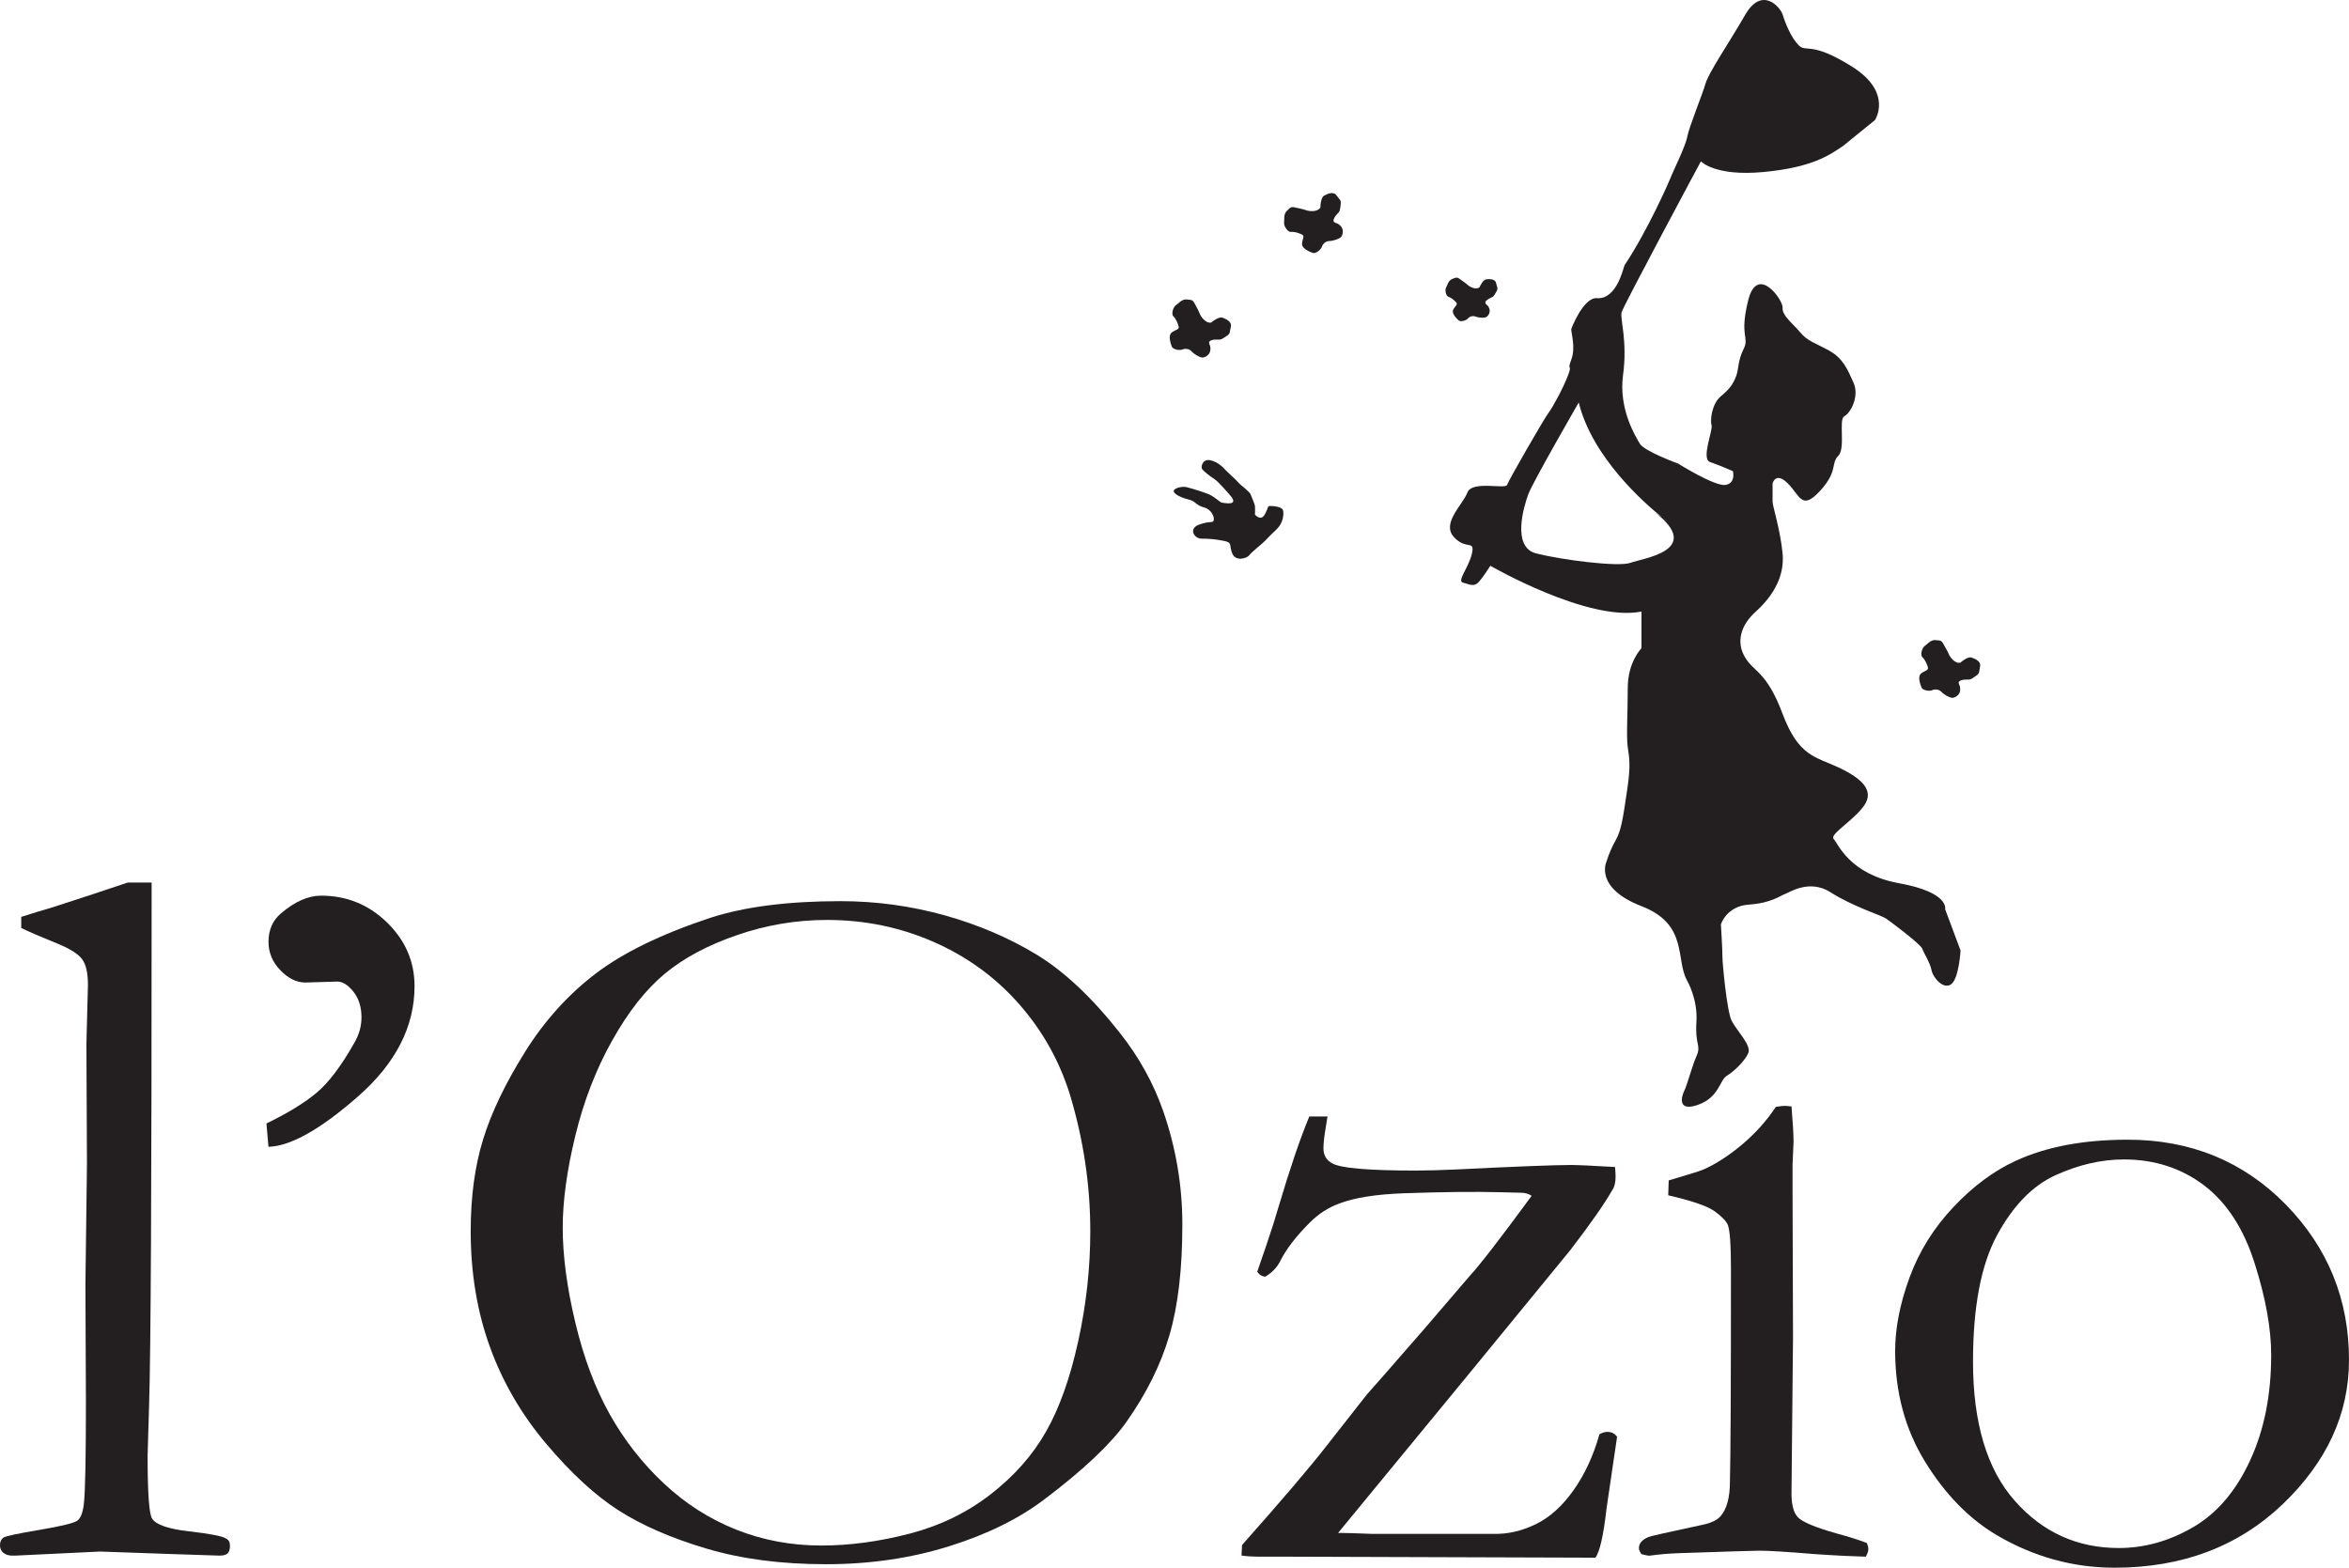
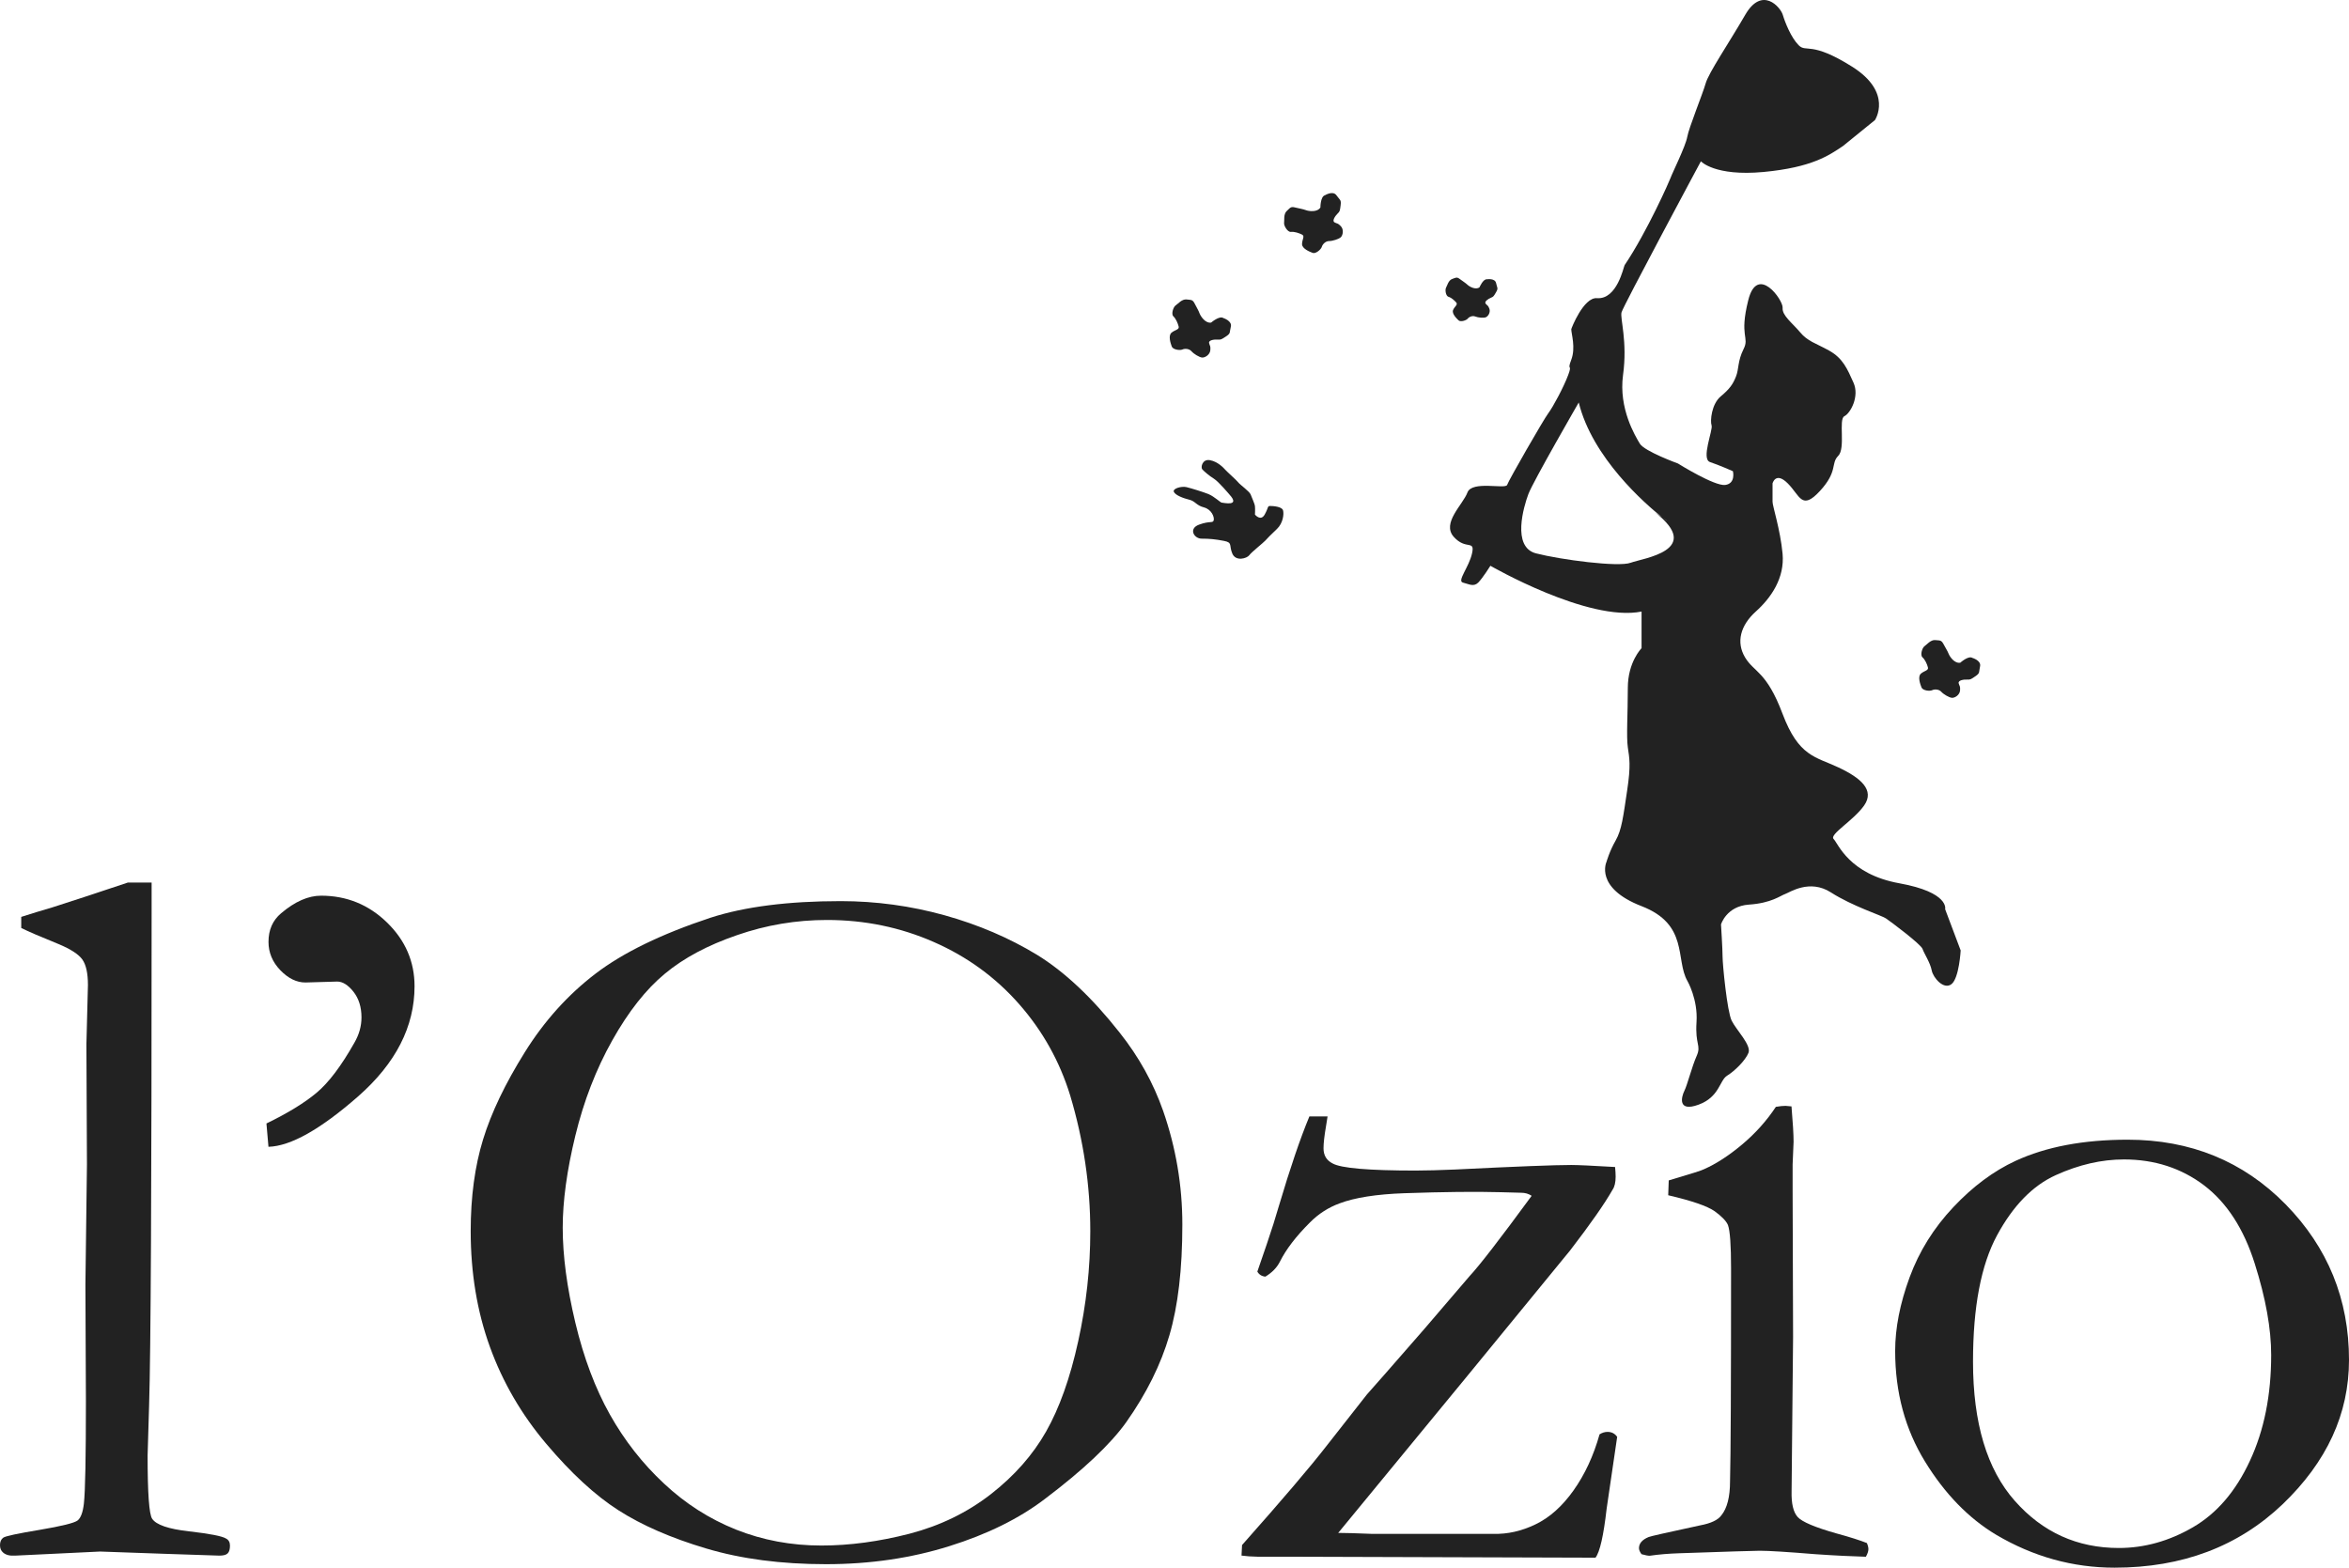
<svg xmlns="http://www.w3.org/2000/svg" version="1.1" id="Layer_1" width="70.785" height="47.248" viewBox="0 0 70.785 47.248" overflow="visible" enable-background="new 0 0 70.785 47.248" xml:space="preserve">
  <g>
-     <path fill="#231F20" d="M49.139,16.96c-0.368,0.138-2.117-0.092-2.854-0.283c-0.735-0.19-0.367-1.419-0.229-1.786   c0.137-0.369,1.518-2.761,1.518-2.761c0.408,1.665,2.004,3.058,2.514,3.461c0.229,0.163,0.191,0.15,0,0   c-0.055-0.04-0.127-0.089-0.213-0.149C51.347,16.592,49.506,16.822,49.139,16.96 M58.615,27.402c0,0,0.137-0.506-1.381-0.782   c-1.518-0.275-1.841-1.196-1.978-1.334c-0.138-0.138,0.598-0.552,0.92-1.011c0.321-0.461-0.093-0.828-0.783-1.15   c-0.688-0.323-1.19-0.323-1.676-1.611c-0.485-1.287-0.853-1.242-1.13-1.701c-0.276-0.461-0.137-0.967,0.322-1.381   c0.461-0.414,0.877-1.012,0.808-1.748c-0.071-0.735-0.302-1.426-0.302-1.563v-0.552c0,0,0.093-0.368,0.459,0   c0.369,0.367,0.416,0.828,0.968,0.229c0.551-0.598,0.321-0.828,0.551-1.058c0.231-0.23,0.001-1.104,0.185-1.196   c0.185-0.092,0.461-0.599,0.276-1.012c-0.185-0.414-0.321-0.736-0.735-0.966c-0.414-0.23-0.645-0.276-0.875-0.553   c-0.229-0.275-0.549-0.506-0.526-0.736c0.021-0.229-0.761-1.333-1.037-0.229c-0.276,1.104,0.046,1.103-0.14,1.472   c-0.183,0.368-0.137,0.598-0.229,0.828c-0.091,0.23-0.183,0.368-0.459,0.598s-0.323,0.736-0.276,0.875   c0.047,0.138-0.322,1.012-0.047,1.104c0.277,0.092,0.691,0.276,0.691,0.276s0.092,0.368-0.23,0.414s-1.426-0.645-1.426-0.645   s-1.012-0.368-1.15-0.598s-0.644-1.058-0.506-2.07c0.139-1.012-0.093-1.702-0.045-1.886c0.045-0.184,2.391-4.554,2.391-4.554   s0.414,0.459,1.887,0.322c1.473-0.139,1.979-0.506,2.393-0.782l0.965-0.783c0,0,0.553-0.828-0.689-1.61   c-1.242-0.782-1.38-0.414-1.609-0.644c-0.231-0.23-0.412-0.69-0.481-0.92c-0.071-0.23-0.624-0.874-1.13,0s-1.104,1.748-1.195,2.07   c-0.092,0.322-0.506,1.335-0.553,1.61c-0.047,0.277-0.459,1.105-0.506,1.243c-0.021,0.064-0.695,1.6-1.381,2.622   c-0.033,0.052-0.225,1.045-0.836,0.996c-0.404-0.031-0.772,0.916-0.772,0.936c0,0.137,0.138,0.553,0,0.92   c-0.14,0.368,0.045,0.092-0.093,0.46c-0.137,0.368-0.459,0.966-0.598,1.15c-0.139,0.184-1.197,2.024-1.242,2.162   s-1.059-0.138-1.196,0.229c-0.138,0.368-0.781,0.92-0.414,1.334c0.368,0.414,0.644,0.078,0.552,0.499s-0.46,0.835-0.275,0.882   c0.184,0.045,0.321,0.137,0.461,0c0.137-0.139,0.367-0.507,0.367-0.507s2.943,1.702,4.555,1.38v1.104c0,0-0.414,0.414-0.414,1.196   c0,0.783-0.047,1.473,0,1.793c0.046,0.322,0.096,0.537-0.021,1.305c-0.117,0.767-0.162,1.181-0.347,1.502   c-0.185,0.322-0.276,0.645-0.276,0.645s-0.369,0.782,1.059,1.334c1.426,0.553,1.011,1.61,1.379,2.254c0,0,0.322,0.553,0.275,1.242   c-0.045,0.69,0.148,0.69,0.006,1.014c-0.143,0.32-0.28,0.873-0.373,1.057c-0.092,0.184-0.205,0.645,0.427,0.415   c0.632-0.231,0.632-0.737,0.862-0.875c0.229-0.138,0.553-0.461,0.644-0.69c0.092-0.229-0.369-0.689-0.506-0.966   c-0.138-0.276-0.276-1.702-0.276-1.932s-0.046-0.968-0.046-0.968s0.162-0.551,0.84-0.598c0.679-0.045,0.954-0.274,1.093-0.32   c0.137-0.047,0.735-0.461,1.379-0.047c0.645,0.414,1.519,0.69,1.656,0.782c0.139,0.093,1.059,0.782,1.104,0.921   c0.046,0.137,0.231,0.412,0.276,0.644c0.045,0.229,0.367,0.598,0.598,0.414c0.23-0.185,0.275-1.013,0.275-1.013L58.615,27.402z" />
-     <path fill="#231F20" d="M39.789,6.253c0,0,0-0.333,0.137-0.368c0,0,0.24-0.149,0.345,0s0.15,0.126,0.127,0.299   c-0.022,0.173-0.022,0.184-0.092,0.253s-0.173,0.218-0.092,0.264c0.08,0.047,0.092,0.012,0.19,0.115   c0.098,0.104,0.062,0.276,0,0.334c-0.063,0.057-0.248,0.115-0.352,0.115s-0.195,0.092-0.219,0.172   c-0.023,0.081-0.184,0.219-0.275,0.185c-0.092-0.035-0.322-0.127-0.322-0.265s0.092-0.242,0-0.287   c-0.092-0.046-0.229-0.093-0.334-0.081C38.799,7,38.685,6.801,38.695,6.723c0.012-0.079-0.022-0.275,0.082-0.366   c0.103-0.093,0.113-0.139,0.25-0.104c0.141,0.034,0.231,0.046,0.324,0.08C39.443,6.368,39.697,6.402,39.789,6.253" />
-     <path fill="#231F20" d="M36.496,9.722c0,0,0.253-0.218,0.369-0.136c0,0,0.27,0.084,0.225,0.261   c-0.045,0.176,0.004,0.194-0.143,0.291c-0.146,0.095-0.154,0.103-0.252,0.096s-0.278,0.013-0.26,0.103   c0.018,0.092,0.052,0.078,0.037,0.22s-0.168,0.228-0.252,0.218s-0.25-0.111-0.316-0.189c-0.068-0.078-0.197-0.088-0.273-0.053   s-0.285,0.004-0.32-0.088c-0.034-0.093-0.115-0.326-0.01-0.417c0.104-0.09,0.242-0.089,0.217-0.188   c-0.026-0.1-0.082-0.233-0.158-0.305c-0.076-0.07,0-0.287,0.066-0.33c0.067-0.043,0.192-0.197,0.33-0.18   c0.137,0.018,0.18-0.003,0.244,0.124c0.065,0.127,0.115,0.204,0.149,0.297C36.184,9.535,36.323,9.75,36.496,9.722" />
-     <path fill="#231F20" d="M44.583,8.659c0,0,0.11-0.261,0.229-0.242c0,0,0.238-0.038,0.271,0.113c0.031,0.151,0.075,0.148,0,0.276   c-0.075,0.127-0.077,0.135-0.155,0.167c-0.076,0.031-0.207,0.114-0.16,0.178c0.049,0.063,0.07,0.039,0.113,0.152   c0.041,0.113-0.041,0.236-0.111,0.26c-0.068,0.025-0.231,0.01-0.313-0.024s-0.183,0.008-0.227,0.063   c-0.045,0.056-0.217,0.11-0.277,0.053c-0.061-0.057-0.211-0.205-0.165-0.313c0.045-0.108,0.151-0.157,0.095-0.225   c-0.058-0.066-0.149-0.147-0.234-0.172c-0.086-0.026-0.109-0.219-0.074-0.277s0.072-0.222,0.184-0.26   c0.11-0.038,0.135-0.07,0.231,0.002c0.097,0.072,0.165,0.112,0.226,0.169C44.275,8.635,44.463,8.746,44.583,8.659" />
-     <path fill="#231F20" d="M59.072,19.972c0,0,0.246-0.223,0.365-0.144c0,0,0.273,0.078,0.231,0.256   c-0.04,0.176,0.007,0.195-0.136,0.294c-0.145,0.099-0.152,0.106-0.25,0.103c-0.098-0.006-0.276,0.018-0.258,0.108   c0.02,0.09,0.053,0.076,0.043,0.218c-0.012,0.143-0.162,0.232-0.248,0.223c-0.084-0.008-0.25-0.105-0.32-0.182   c-0.07-0.077-0.199-0.083-0.274-0.047c-0.075,0.037-0.284,0.01-0.321-0.081s-0.123-0.324-0.021-0.416   c0.103-0.093,0.241-0.094,0.213-0.192c-0.028-0.1-0.086-0.232-0.164-0.302c-0.077-0.069-0.007-0.288,0.058-0.333   c0.067-0.044,0.189-0.201,0.326-0.186c0.137,0.015,0.18-0.008,0.248,0.119c0.066,0.125,0.119,0.201,0.155,0.291   C58.756,19.794,58.9,20.004,59.072,19.972" />
-     <path fill="#231F20" d="M37.048,14.904c0,0-0.328-0.389-0.465-0.475c-0.14-0.086-0.302-0.225-0.354-0.285   c-0.052-0.06,0-0.318,0.233-0.275s0.405,0.225,0.465,0.293c0.062,0.069,0.337,0.311,0.39,0.38c0.051,0.069,0.336,0.267,0.371,0.362   c0.033,0.095,0.119,0.267,0.129,0.354c0.008,0.086,0,0.25,0,0.25s0.172,0.215,0.293,0c0.121-0.216,0.078-0.259,0.164-0.259   s0.353,0.017,0.388,0.13c0.034,0.112,0,0.389-0.181,0.561c-0.182,0.173-0.303,0.294-0.354,0.354   c-0.053,0.061-0.415,0.346-0.482,0.44c-0.07,0.094-0.406,0.198-0.511-0.052s0.017-0.328-0.25-0.381   c-0.267-0.051-0.44-0.067-0.674-0.067c-0.231,0-0.404-0.304-0.076-0.423c0.328-0.121,0.414-0.035,0.44-0.131   c0.025-0.095-0.062-0.326-0.293-0.388c-0.234-0.06-0.26-0.188-0.44-0.231c-0.181-0.045-0.414-0.131-0.466-0.234   c-0.053-0.104,0.232-0.182,0.379-0.146s0.509,0.146,0.673,0.215c0.164,0.07,0.354,0.252,0.388,0.252   C36.85,15.146,37.396,15.281,37.048,14.904" />
-     <path fill="#231F20" d="M0.64,27.967v-0.334c0.284-0.092,0.599-0.188,0.944-0.289c0.51-0.162,1.266-0.412,2.266-0.746h0.719v0.838   c0,8.342-0.025,13.314-0.076,14.922c-0.029,0.945-0.045,1.447-0.045,1.508c0,1.137,0.045,1.773,0.138,1.906   c0.121,0.182,0.494,0.31,1.119,0.38c0.624,0.071,0.991,0.143,1.104,0.214c0.08,0.04,0.121,0.111,0.121,0.214   c0,0.111-0.023,0.19-0.068,0.233c-0.045,0.047-0.129,0.07-0.252,0.07c-0.07,0-0.604-0.018-1.599-0.053l-1.995-0.07l-2.559,0.123   c-0.163,0.01-0.284-0.021-0.365-0.094C0.031,46.737,0,46.664,0,46.57c0-0.104,0.033-0.18,0.099-0.227   c0.066-0.048,0.432-0.125,1.097-0.237s1.045-0.206,1.142-0.282c0.096-0.076,0.16-0.246,0.19-0.51   c0.041-0.366,0.061-1.396,0.061-3.092l-0.015-3.502l0.046-3.627l-0.016-3.623l0.046-1.783c0-0.354-0.056-0.61-0.168-0.769   c-0.111-0.157-0.35-0.312-0.715-0.465C1.219,28.231,0.843,28.069,0.64,27.967" />
-     <path fill="#231F20" d="M8.09,34.562l-0.061-0.703c0.646-0.313,1.15-0.623,1.514-0.928c0.364-0.306,0.743-0.808,1.137-1.507   c0.141-0.244,0.213-0.497,0.213-0.762c0-0.314-0.082-0.572-0.244-0.776c-0.162-0.203-0.325-0.304-0.487-0.304l-0.959,0.029   c-0.265,0-0.517-0.123-0.754-0.369c-0.239-0.248-0.358-0.533-0.358-0.856c0-0.363,0.127-0.651,0.381-0.863   c0.416-0.353,0.817-0.53,1.203-0.53c0.771,0,1.434,0.27,1.987,0.808c0.553,0.538,0.83,1.178,0.83,1.919   c0,1.218-0.566,2.324-1.698,3.32C9.661,34.033,8.76,34.543,8.09,34.562" />
-     <path fill="#231F20" d="M24.754,46.579c0.852,0,1.738-0.12,2.657-0.358c0.919-0.24,1.733-0.635,2.444-1.188s1.267-1.183,1.668-1.89   c0.4-0.705,0.724-1.61,0.967-2.717c0.244-1.107,0.365-2.214,0.365-3.32c0-1.381-0.203-2.747-0.608-4.098   c-0.316-1.025-0.828-1.941-1.538-2.748c-0.711-0.808-1.569-1.432-2.575-1.873c-1.005-0.441-2.075-0.662-3.213-0.662   c-0.924,0-1.827,0.151-2.711,0.457c-0.883,0.304-1.608,0.691-2.177,1.164c-0.569,0.472-1.098,1.143-1.584,2.01   c-0.488,0.869-0.858,1.826-1.112,2.871s-0.38,1.97-0.38,2.772c0,0.843,0.126,1.796,0.38,2.863c0.254,1.065,0.603,1.989,1.043,2.771   c0.44,0.782,0.985,1.477,1.63,2.079c0.645,0.605,1.368,1.066,2.17,1.386C22.982,46.418,23.84,46.579,24.754,46.579 M14.184,37.105   c0-1.035,0.125-1.957,0.373-2.764c0.249-0.809,0.668-1.684,1.258-2.629c0.588-0.943,1.299-1.732,2.131-2.367   s1.985-1.195,3.459-1.684c1.035-0.335,2.345-0.502,3.928-0.502c1.066,0,2.109,0.143,3.13,0.426c1.021,0.285,1.946,0.682,2.78,1.188   c0.832,0.509,1.664,1.291,2.496,2.347c0.58,0.731,1.016,1.517,1.311,2.36c0.385,1.106,0.579,2.248,0.579,3.427   c0,1.341-0.13,2.453-0.39,3.336c-0.258,0.883-0.692,1.756-1.301,2.619c-0.478,0.669-1.295,1.44-2.453,2.315   c-0.771,0.588-1.73,1.063-2.879,1.422c-1.146,0.36-2.385,0.543-3.715,0.543c-1.351,0-2.554-0.158-3.609-0.473   c-1.057-0.314-1.937-0.699-2.643-1.15c-0.705-0.452-1.431-1.121-2.177-2.004c-0.747-0.883-1.313-1.857-1.699-2.922   C14.377,39.527,14.184,38.364,14.184,37.105" />
-     <path fill="#231F20" d="M37.412,46.882l0.016-0.319c1.207-1.359,2.055-2.355,2.543-2.984l1.219-1.553   c0.132-0.144,0.705-0.799,1.721-1.965l1.371-1.6c0.294-0.314,0.919-1.122,1.873-2.422c-0.092-0.061-0.198-0.092-0.319-0.092   l-0.625-0.016c-0.741-0.02-1.706-0.01-2.894,0.031c-0.844,0.03-1.493,0.133-1.949,0.305c-0.336,0.123-0.635,0.314-0.898,0.578   c-0.418,0.418-0.717,0.808-0.899,1.174c-0.093,0.183-0.239,0.334-0.442,0.457c-0.111-0.011-0.191-0.062-0.242-0.153   c0.039-0.111,0.133-0.382,0.28-0.814c0.147-0.432,0.272-0.825,0.374-1.18c0.335-1.127,0.639-2.021,0.914-2.681h0.548   c-0.021,0.133-0.036,0.229-0.046,0.289c-0.051,0.295-0.076,0.518-0.076,0.67c0,0.214,0.092,0.365,0.273,0.457   c0.254,0.143,1.088,0.214,2.498,0.214c0.334,0,0.732-0.011,1.188-0.031c1.848-0.092,3.016-0.137,3.504-0.137   c0.192,0,0.633,0.02,1.323,0.061c0.011,0.112,0.017,0.208,0.017,0.289c0,0.173-0.031,0.306-0.093,0.396   c-0.243,0.428-0.67,1.037-1.278,1.828l-3.107,3.793l-3.883,4.721c0.203,0,0.539,0.01,1.006,0.029h3.67   c0.426,0.012,0.85-0.084,1.271-0.287c0.422-0.202,0.803-0.543,1.143-1.022s0.602-1.043,0.784-1.69   c0.081-0.051,0.163-0.074,0.243-0.074c0.123,0,0.22,0.05,0.289,0.15l-0.318,2.163c-0.092,0.813-0.204,1.306-0.336,1.478   l-9.229-0.03h-0.945C37.717,46.913,37.555,46.902,37.412,46.882" />
-     <path fill="#231F20" d="M50.27,36.023l0.015-0.448c0.659-0.194,1.015-0.306,1.065-0.337c0.365-0.162,0.75-0.412,1.15-0.748   c0.4-0.337,0.738-0.714,1.014-1.132c0.12-0.021,0.217-0.03,0.288-0.03l0.183,0.016c0.041,0.487,0.062,0.843,0.062,1.065   c0,0.052-0.01,0.28-0.03,0.685v0.809l0.014,4.386l-0.045,4.646c-0.01,0.376,0.052,0.637,0.183,0.783   c0.132,0.147,0.524,0.313,1.173,0.496c0.406,0.11,0.71,0.209,0.913,0.289c0.031,0.072,0.046,0.133,0.046,0.183   c0,0.061-0.025,0.137-0.076,0.229c-0.396-0.011-0.902-0.034-1.522-0.077c-0.843-0.069-1.401-0.104-1.675-0.104   c-0.133,0-0.944,0.024-2.437,0.075c-0.305,0.011-0.599,0.035-0.883,0.076c-0.052,0-0.132-0.016-0.244-0.047   c-0.051-0.069-0.077-0.131-0.077-0.181c0-0.144,0.098-0.255,0.29-0.336c0.04-0.021,0.558-0.137,1.554-0.351   c0.324-0.061,0.537-0.161,0.639-0.304c0.173-0.213,0.26-0.553,0.26-1.019c0.02-0.781,0.031-2.919,0.031-6.417   c0-0.7-0.031-1.136-0.092-1.308c-0.051-0.123-0.187-0.262-0.404-0.42C51.443,36.346,50.979,36.187,50.27,36.023" />
-     <path fill="#231F20" d="M63.85,46.654c0.771,0,1.516-0.209,2.233-0.625c0.717-0.416,1.289-1.082,1.716-2.002   c0.428-0.918,0.641-1.981,0.641-3.19c0-0.792-0.164-1.711-0.496-2.757c-0.33-1.047-0.838-1.83-1.524-2.354   c-0.687-0.521-1.493-0.783-2.418-0.783c-0.672,0-1.354,0.156-2.052,0.471c-0.697,0.315-1.287,0.92-1.771,1.813   c-0.483,0.895-0.724,2.163-0.724,3.809c0,1.847,0.419,3.246,1.259,4.195C61.552,46.181,62.598,46.654,63.85,46.654 M57.109,40.715   c0-0.691,0.145-1.428,0.434-2.216c0.289-0.787,0.729-1.492,1.318-2.117c0.588-0.625,1.213-1.089,1.873-1.394   c0.924-0.427,2.049-0.64,3.381-0.64c1.897,0,3.484,0.65,4.76,1.949c1.273,1.3,1.91,2.862,1.91,4.69c0,1.625-0.668,3.073-2.002,4.35   c-1.336,1.273-3.023,1.91-5.064,1.91c-1.259,0-2.447-0.331-3.564-0.99c-0.832-0.497-1.547-1.232-2.146-2.207   S57.109,41.964,57.109,40.715" />
+     <path fill="#222222" d="M49.139,16.96c-0.367,0.138-2.117-0.092-2.854-0.283c-0.735-0.19-0.367-1.419-0.229-1.786   c0.137-0.369,1.518-2.761,1.518-2.761c0.408,1.665,2.004,3.058,2.514,3.461c0.229,0.163,0.191,0.15,0,0   c-0.055-0.04-0.127-0.089-0.213-0.149C51.348,16.592,49.506,16.822,49.139,16.96 M58.615,27.401c0,0,0.137-0.506-1.381-0.781   c-1.519-0.275-1.842-1.196-1.979-1.334c-0.138-0.139,0.598-0.553,0.92-1.012c0.321-0.46-0.093-0.827-0.783-1.149   c-0.688-0.323-1.189-0.323-1.676-1.611c-0.484-1.287-0.854-1.242-1.13-1.701c-0.276-0.461-0.137-0.967,0.322-1.381   c0.461-0.414,0.877-1.012,0.808-1.748c-0.07-0.735-0.302-1.426-0.302-1.563v-0.552c0,0,0.093-0.368,0.459,0   c0.369,0.367,0.416,0.828,0.968,0.229c0.551-0.598,0.321-0.828,0.551-1.058c0.231-0.23,0.002-1.104,0.186-1.196   c0.186-0.092,0.461-0.599,0.275-1.012c-0.185-0.414-0.32-0.736-0.734-0.966s-0.645-0.276-0.875-0.553   c-0.229-0.275-0.549-0.506-0.526-0.736c0.021-0.229-0.761-1.333-1.036-0.229c-0.277,1.104,0.045,1.103-0.141,1.472   c-0.184,0.368-0.137,0.598-0.229,0.828s-0.184,0.368-0.459,0.598c-0.276,0.23-0.324,0.736-0.276,0.875   c0.047,0.138-0.322,1.012-0.048,1.104c0.277,0.092,0.691,0.276,0.691,0.276s0.092,0.368-0.229,0.414   c-0.322,0.046-1.427-0.646-1.427-0.646s-1.012-0.368-1.149-0.598s-0.644-1.058-0.506-2.07c0.139-1.012-0.093-1.702-0.046-1.886   c0.046-0.184,2.392-4.554,2.392-4.554s0.414,0.459,1.888,0.322c1.473-0.139,1.979-0.506,2.393-0.782L56.5,3.619   c0,0,0.553-0.828-0.689-1.61c-1.242-0.782-1.379-0.414-1.608-0.644c-0.231-0.23-0.412-0.69-0.481-0.92   c-0.07-0.23-0.623-0.874-1.13,0c-0.506,0.874-1.104,1.748-1.194,2.07c-0.092,0.322-0.506,1.335-0.554,1.61   c-0.047,0.277-0.459,1.105-0.506,1.243c-0.021,0.064-0.694,1.6-1.381,2.622c-0.033,0.052-0.226,1.045-0.836,0.996   c-0.404-0.031-0.772,0.916-0.772,0.936c0,0.137,0.139,0.553,0,0.92c-0.14,0.368,0.045,0.092-0.093,0.46   c-0.137,0.368-0.459,0.966-0.598,1.15c-0.14,0.184-1.197,2.024-1.242,2.162c-0.045,0.138-1.06-0.138-1.196,0.229   c-0.138,0.368-0.781,0.92-0.414,1.334c0.368,0.414,0.645,0.078,0.553,0.499c-0.092,0.421-0.461,0.835-0.275,0.882   c0.184,0.045,0.32,0.137,0.461,0c0.137-0.139,0.367-0.507,0.367-0.507s2.943,1.702,4.555,1.38v1.104c0,0-0.414,0.414-0.414,1.196   c0,0.783-0.047,1.473,0,1.793c0.047,0.322,0.096,0.537-0.021,1.305c-0.116,0.768-0.161,1.181-0.346,1.502   c-0.186,0.322-0.276,0.645-0.276,0.645s-0.369,0.782,1.059,1.334c1.427,0.553,1.011,1.61,1.38,2.254c0,0,0.321,0.554,0.274,1.242   c-0.045,0.69,0.147,0.69,0.006,1.014c-0.144,0.32-0.28,0.873-0.373,1.058c-0.092,0.185-0.205,0.646,0.427,0.415   c0.633-0.23,0.633-0.736,0.862-0.875s0.554-0.461,0.644-0.689c0.092-0.229-0.369-0.689-0.506-0.967   c-0.138-0.275-0.275-1.701-0.275-1.932s-0.047-0.969-0.047-0.969s0.162-0.551,0.84-0.598c0.68-0.045,0.955-0.273,1.094-0.32   c0.137-0.047,0.734-0.461,1.379-0.047s1.52,0.69,1.656,0.782c0.139,0.093,1.059,0.782,1.104,0.921   c0.047,0.137,0.231,0.412,0.276,0.645c0.045,0.229,0.366,0.598,0.599,0.414c0.229-0.186,0.274-1.014,0.274-1.014L58.615,27.401z" />
+     <path fill="#222222" d="M39.789,6.253c0,0,0-0.333,0.137-0.368c0,0,0.24-0.149,0.346,0c0.104,0.149,0.149,0.126,0.127,0.299   c-0.022,0.173-0.022,0.184-0.092,0.253c-0.07,0.069-0.174,0.218-0.093,0.264c0.08,0.047,0.093,0.012,0.19,0.115   c0.098,0.104,0.062,0.276,0,0.334c-0.063,0.057-0.248,0.115-0.353,0.115c-0.104,0-0.194,0.092-0.219,0.172   c-0.022,0.081-0.185,0.219-0.274,0.185c-0.093-0.035-0.322-0.127-0.322-0.265s0.092-0.242,0-0.287   c-0.092-0.046-0.229-0.093-0.334-0.081C38.799,7,38.686,6.801,38.695,6.723c0.012-0.079-0.022-0.275,0.082-0.366   c0.103-0.093,0.113-0.139,0.25-0.104c0.141,0.034,0.23,0.046,0.324,0.08C39.443,6.368,39.697,6.402,39.789,6.253" />
+     <path fill="#222222" d="M36.496,9.722c0,0,0.253-0.218,0.369-0.136c0,0,0.27,0.084,0.225,0.261   c-0.045,0.176,0.004,0.194-0.143,0.291c-0.146,0.095-0.154,0.103-0.252,0.096c-0.098-0.007-0.278,0.013-0.26,0.103   c0.018,0.092,0.051,0.078,0.037,0.22c-0.016,0.142-0.168,0.228-0.252,0.218c-0.084-0.01-0.25-0.111-0.316-0.189   c-0.068-0.078-0.197-0.088-0.273-0.053c-0.076,0.035-0.285,0.004-0.32-0.088c-0.034-0.093-0.115-0.326-0.01-0.417   c0.104-0.09,0.242-0.089,0.217-0.188c-0.026-0.1-0.082-0.233-0.158-0.305c-0.076-0.07,0-0.287,0.066-0.33   c0.067-0.043,0.192-0.197,0.33-0.18c0.137,0.018,0.18-0.003,0.244,0.124s0.115,0.204,0.148,0.297   C36.184,9.535,36.323,9.75,36.496,9.722" />
+     <path fill="#222222" d="M44.583,8.659c0,0,0.11-0.261,0.229-0.242c0,0,0.237-0.038,0.271,0.113c0.03,0.151,0.075,0.147,0,0.276   c-0.075,0.127-0.077,0.135-0.155,0.167c-0.076,0.031-0.207,0.114-0.16,0.178c0.049,0.063,0.07,0.039,0.113,0.152   c0.041,0.113-0.041,0.236-0.111,0.26c-0.067,0.025-0.23,0.01-0.313-0.024s-0.184,0.008-0.227,0.063   c-0.045,0.056-0.217,0.11-0.277,0.053c-0.061-0.057-0.211-0.205-0.165-0.313c0.045-0.108,0.151-0.157,0.095-0.225   c-0.058-0.066-0.148-0.147-0.234-0.172c-0.086-0.026-0.108-0.219-0.073-0.277c0.034-0.058,0.071-0.222,0.184-0.26   c0.11-0.038,0.136-0.07,0.231,0.002c0.097,0.072,0.164,0.112,0.226,0.169C44.275,8.635,44.463,8.746,44.583,8.659" />
+     <path fill="#222222" d="M59.072,19.972c0,0,0.246-0.223,0.365-0.144c0,0,0.272,0.078,0.23,0.256   c-0.04,0.176,0.007,0.195-0.136,0.294c-0.146,0.099-0.152,0.106-0.25,0.103c-0.099-0.006-0.276,0.018-0.259,0.108   c0.021,0.09,0.054,0.076,0.043,0.218c-0.012,0.143-0.162,0.232-0.248,0.223c-0.084-0.008-0.25-0.105-0.319-0.182   c-0.069-0.077-0.199-0.083-0.274-0.047c-0.074,0.037-0.283,0.01-0.32-0.081c-0.037-0.091-0.123-0.324-0.021-0.416   c0.104-0.093,0.241-0.094,0.213-0.192c-0.027-0.1-0.086-0.232-0.164-0.302c-0.076-0.069-0.007-0.288,0.059-0.333   c0.066-0.044,0.189-0.201,0.326-0.186s0.18-0.008,0.248,0.119c0.065,0.125,0.119,0.201,0.154,0.291   C58.756,19.794,58.9,20.004,59.072,19.972" />
+     <path fill="#222222" d="M37.048,14.904c0,0-0.327-0.389-0.465-0.475c-0.14-0.086-0.302-0.225-0.354-0.285   c-0.052-0.06,0-0.318,0.233-0.275s0.405,0.225,0.465,0.293c0.062,0.069,0.337,0.311,0.39,0.38c0.052,0.069,0.336,0.267,0.371,0.362   c0.033,0.095,0.119,0.267,0.129,0.354c0.009,0.086,0,0.25,0,0.25s0.172,0.215,0.293,0c0.121-0.216,0.078-0.259,0.164-0.259   s0.354,0.017,0.389,0.13c0.033,0.112,0,0.389-0.182,0.561c-0.182,0.173-0.303,0.294-0.354,0.354   c-0.053,0.061-0.415,0.346-0.482,0.44c-0.069,0.094-0.406,0.198-0.511-0.052s0.017-0.328-0.25-0.381   c-0.267-0.051-0.44-0.067-0.674-0.067c-0.231,0-0.404-0.304-0.076-0.423c0.328-0.121,0.414-0.035,0.44-0.131   c0.025-0.095-0.063-0.326-0.293-0.388c-0.234-0.06-0.26-0.188-0.44-0.231c-0.181-0.045-0.414-0.131-0.466-0.234   c-0.053-0.104,0.232-0.182,0.379-0.146c0.146,0.036,0.51,0.146,0.674,0.215c0.163,0.07,0.354,0.252,0.387,0.252   C36.85,15.146,37.396,15.281,37.048,14.904" />
+     <path fill="#222222" d="M0.64,27.967v-0.334c0.284-0.092,0.599-0.188,0.944-0.289c0.51-0.161,1.266-0.411,2.266-0.745h0.719v0.838   c0,8.342-0.025,13.313-0.076,14.922c-0.029,0.944-0.045,1.447-0.045,1.508c0,1.137,0.045,1.773,0.138,1.906   c0.121,0.182,0.494,0.31,1.119,0.379c0.624,0.072,0.991,0.144,1.104,0.215c0.08,0.04,0.121,0.111,0.121,0.214   c0,0.11-0.023,0.19-0.068,0.233c-0.045,0.047-0.129,0.069-0.252,0.069c-0.07,0-0.604-0.018-1.599-0.053l-1.995-0.07l-2.559,0.123   c-0.163,0.011-0.284-0.021-0.365-0.094C0.031,46.737,0,46.664,0,46.569c0-0.104,0.033-0.18,0.099-0.227   c0.066-0.048,0.432-0.125,1.097-0.236c0.665-0.112,1.045-0.207,1.142-0.282c0.096-0.076,0.16-0.246,0.19-0.511   c0.041-0.365,0.061-1.396,0.061-3.092L2.574,38.72l0.046-3.627L2.604,31.47l0.046-1.783c0-0.354-0.056-0.609-0.168-0.769   c-0.111-0.157-0.35-0.312-0.715-0.465C1.219,28.231,0.843,28.069,0.64,27.967" />
+     <path fill="#222222" d="M8.09,34.562l-0.061-0.703c0.646-0.313,1.15-0.623,1.514-0.928c0.364-0.306,0.743-0.808,1.137-1.507   c0.141-0.243,0.213-0.497,0.213-0.762c0-0.313-0.082-0.572-0.244-0.776c-0.162-0.203-0.325-0.304-0.487-0.304L9.203,29.61   c-0.265,0-0.517-0.123-0.754-0.368c-0.239-0.248-0.358-0.533-0.358-0.856c0-0.363,0.127-0.65,0.381-0.863   c0.416-0.353,0.817-0.529,1.203-0.529c0.771,0,1.434,0.27,1.987,0.808c0.553,0.538,0.83,1.179,0.83,1.919   c0,1.219-0.566,2.324-1.698,3.32C9.661,34.033,8.76,34.543,8.09,34.562" />
+     <path fill="#222222" d="M24.754,46.579c0.852,0,1.738-0.12,2.657-0.357c0.919-0.24,1.733-0.636,2.444-1.188   c0.711-0.554,1.267-1.183,1.668-1.89c0.4-0.705,0.724-1.61,0.967-2.718c0.244-1.106,0.365-2.214,0.365-3.319   c0-1.381-0.203-2.748-0.608-4.099c-0.316-1.024-0.828-1.94-1.538-2.748c-0.711-0.808-1.569-1.432-2.575-1.872   c-1.005-0.441-2.075-0.662-3.213-0.662c-0.924,0-1.827,0.15-2.711,0.457c-0.883,0.303-1.608,0.69-2.177,1.164   c-0.569,0.471-1.098,1.143-1.584,2.01c-0.488,0.869-0.858,1.826-1.112,2.871s-0.38,1.97-0.38,2.771c0,0.843,0.126,1.796,0.38,2.863   c0.254,1.064,0.603,1.988,1.043,2.771s0.985,1.478,1.63,2.079c0.645,0.605,1.368,1.066,2.17,1.387   C22.982,46.418,23.84,46.579,24.754,46.579 M14.184,37.104c0-1.035,0.125-1.957,0.373-2.764c0.249-0.809,0.668-1.684,1.258-2.629   c0.588-0.943,1.299-1.732,2.131-2.367s1.985-1.195,3.459-1.684c1.035-0.335,2.345-0.502,3.928-0.502   c1.066,0,2.109,0.143,3.13,0.426c1.021,0.285,1.946,0.682,2.78,1.188c0.832,0.51,1.664,1.291,2.496,2.348   c0.58,0.73,1.016,1.518,1.311,2.359c0.385,1.106,0.579,2.248,0.579,3.428c0,1.341-0.13,2.453-0.39,3.336   c-0.258,0.883-0.692,1.756-1.301,2.619c-0.478,0.669-1.295,1.439-2.453,2.314c-0.771,0.588-1.73,1.063-2.879,1.422   c-1.146,0.36-2.385,0.543-3.715,0.543c-1.351,0-2.554-0.158-3.609-0.473c-1.057-0.314-1.937-0.699-2.643-1.15   c-0.705-0.451-1.431-1.121-2.177-2.004c-0.747-0.883-1.313-1.856-1.699-2.922C14.377,39.526,14.184,38.364,14.184,37.104" />
+     <path fill="#222222" d="M37.412,46.882l0.016-0.318c1.207-1.359,2.055-2.355,2.543-2.984l1.219-1.553   c0.133-0.145,0.705-0.799,1.722-1.965l1.371-1.601c0.294-0.313,0.919-1.122,1.872-2.422c-0.092-0.062-0.197-0.092-0.318-0.092   l-0.625-0.017c-0.74-0.02-1.706-0.01-2.895,0.031c-0.844,0.03-1.492,0.133-1.948,0.305c-0.336,0.123-0.636,0.314-0.897,0.578   c-0.419,0.418-0.718,0.809-0.9,1.174c-0.092,0.184-0.238,0.334-0.441,0.457c-0.111-0.011-0.191-0.062-0.242-0.152   c0.039-0.111,0.133-0.383,0.28-0.814s0.272-0.824,0.374-1.18c0.335-1.127,0.639-2.021,0.914-2.682h0.548   c-0.021,0.134-0.036,0.229-0.046,0.289c-0.051,0.295-0.076,0.519-0.076,0.67c0,0.215,0.092,0.365,0.273,0.457   c0.254,0.144,1.088,0.215,2.498,0.215c0.334,0,0.731-0.012,1.188-0.031c1.848-0.092,3.016-0.137,3.504-0.137   c0.192,0,0.633,0.02,1.323,0.061c0.011,0.112,0.017,0.208,0.017,0.289c0,0.173-0.031,0.307-0.093,0.396   c-0.243,0.428-0.67,1.037-1.278,1.828l-3.106,3.793l-3.883,4.721c0.202,0,0.538,0.01,1.006,0.029h3.67   c0.426,0.012,0.851-0.084,1.271-0.287c0.422-0.203,0.804-0.543,1.144-1.022s0.603-1.043,0.784-1.69   c0.08-0.051,0.162-0.074,0.242-0.074c0.123,0,0.221,0.051,0.289,0.15l-0.317,2.163c-0.093,0.813-0.204,1.306-0.336,1.478   l-9.229-0.029H37.9C37.717,46.913,37.555,46.901,37.412,46.882" />
+     <path fill="#222222" d="M50.27,36.022l0.016-0.447c0.658-0.194,1.015-0.307,1.064-0.338c0.365-0.161,0.75-0.411,1.15-0.747   c0.4-0.337,0.738-0.714,1.014-1.132c0.12-0.021,0.217-0.03,0.288-0.03l0.183,0.016c0.041,0.487,0.063,0.843,0.063,1.065   c0,0.052-0.01,0.279-0.029,0.685v0.81l0.014,4.386l-0.045,4.646c-0.01,0.377,0.052,0.638,0.183,0.783   c0.132,0.147,0.524,0.313,1.173,0.496c0.406,0.11,0.71,0.209,0.913,0.289c0.031,0.072,0.046,0.133,0.046,0.184   c0,0.061-0.025,0.137-0.076,0.229c-0.396-0.012-0.901-0.034-1.521-0.077c-0.844-0.069-1.401-0.104-1.676-0.104   c-0.133,0-0.943,0.024-2.437,0.076c-0.305,0.01-0.599,0.034-0.883,0.075c-0.052,0-0.132-0.016-0.244-0.047   c-0.051-0.069-0.077-0.131-0.077-0.181c0-0.145,0.098-0.256,0.29-0.336c0.04-0.021,0.558-0.137,1.554-0.352   c0.324-0.061,0.537-0.16,0.64-0.304c0.173-0.213,0.26-0.554,0.26-1.019c0.021-0.781,0.031-2.92,0.031-6.418   c0-0.699-0.031-1.136-0.093-1.308c-0.051-0.123-0.187-0.262-0.403-0.42C51.443,36.347,50.979,36.187,50.27,36.022" />
+     <path fill="#222222" d="M63.85,46.653c0.771,0,1.517-0.209,2.233-0.625s1.289-1.081,1.716-2.002   c0.428-0.918,0.641-1.98,0.641-3.189c0-0.792-0.164-1.711-0.496-2.757c-0.33-1.047-0.838-1.83-1.523-2.354   c-0.688-0.521-1.493-0.783-2.418-0.783c-0.672,0-1.354,0.156-2.052,0.472c-0.697,0.315-1.287,0.92-1.771,1.813   c-0.484,0.895-0.725,2.162-0.725,3.809c0,1.847,0.419,3.246,1.259,4.195C61.552,46.181,62.598,46.653,63.85,46.653 M57.109,40.715   c0-0.69,0.145-1.428,0.434-2.216c0.289-0.787,0.729-1.492,1.318-2.117c0.588-0.625,1.213-1.089,1.873-1.395   c0.924-0.426,2.049-0.639,3.381-0.639c1.896,0,3.484,0.649,4.76,1.948c1.273,1.3,1.91,2.862,1.91,4.69   c0,1.625-0.668,3.072-2.002,4.35c-1.336,1.273-3.023,1.91-5.064,1.91c-1.259,0-2.447-0.331-3.564-0.99   c-0.831-0.497-1.547-1.232-2.146-2.207S57.109,41.964,57.109,40.715" />
  </g>
</svg>
